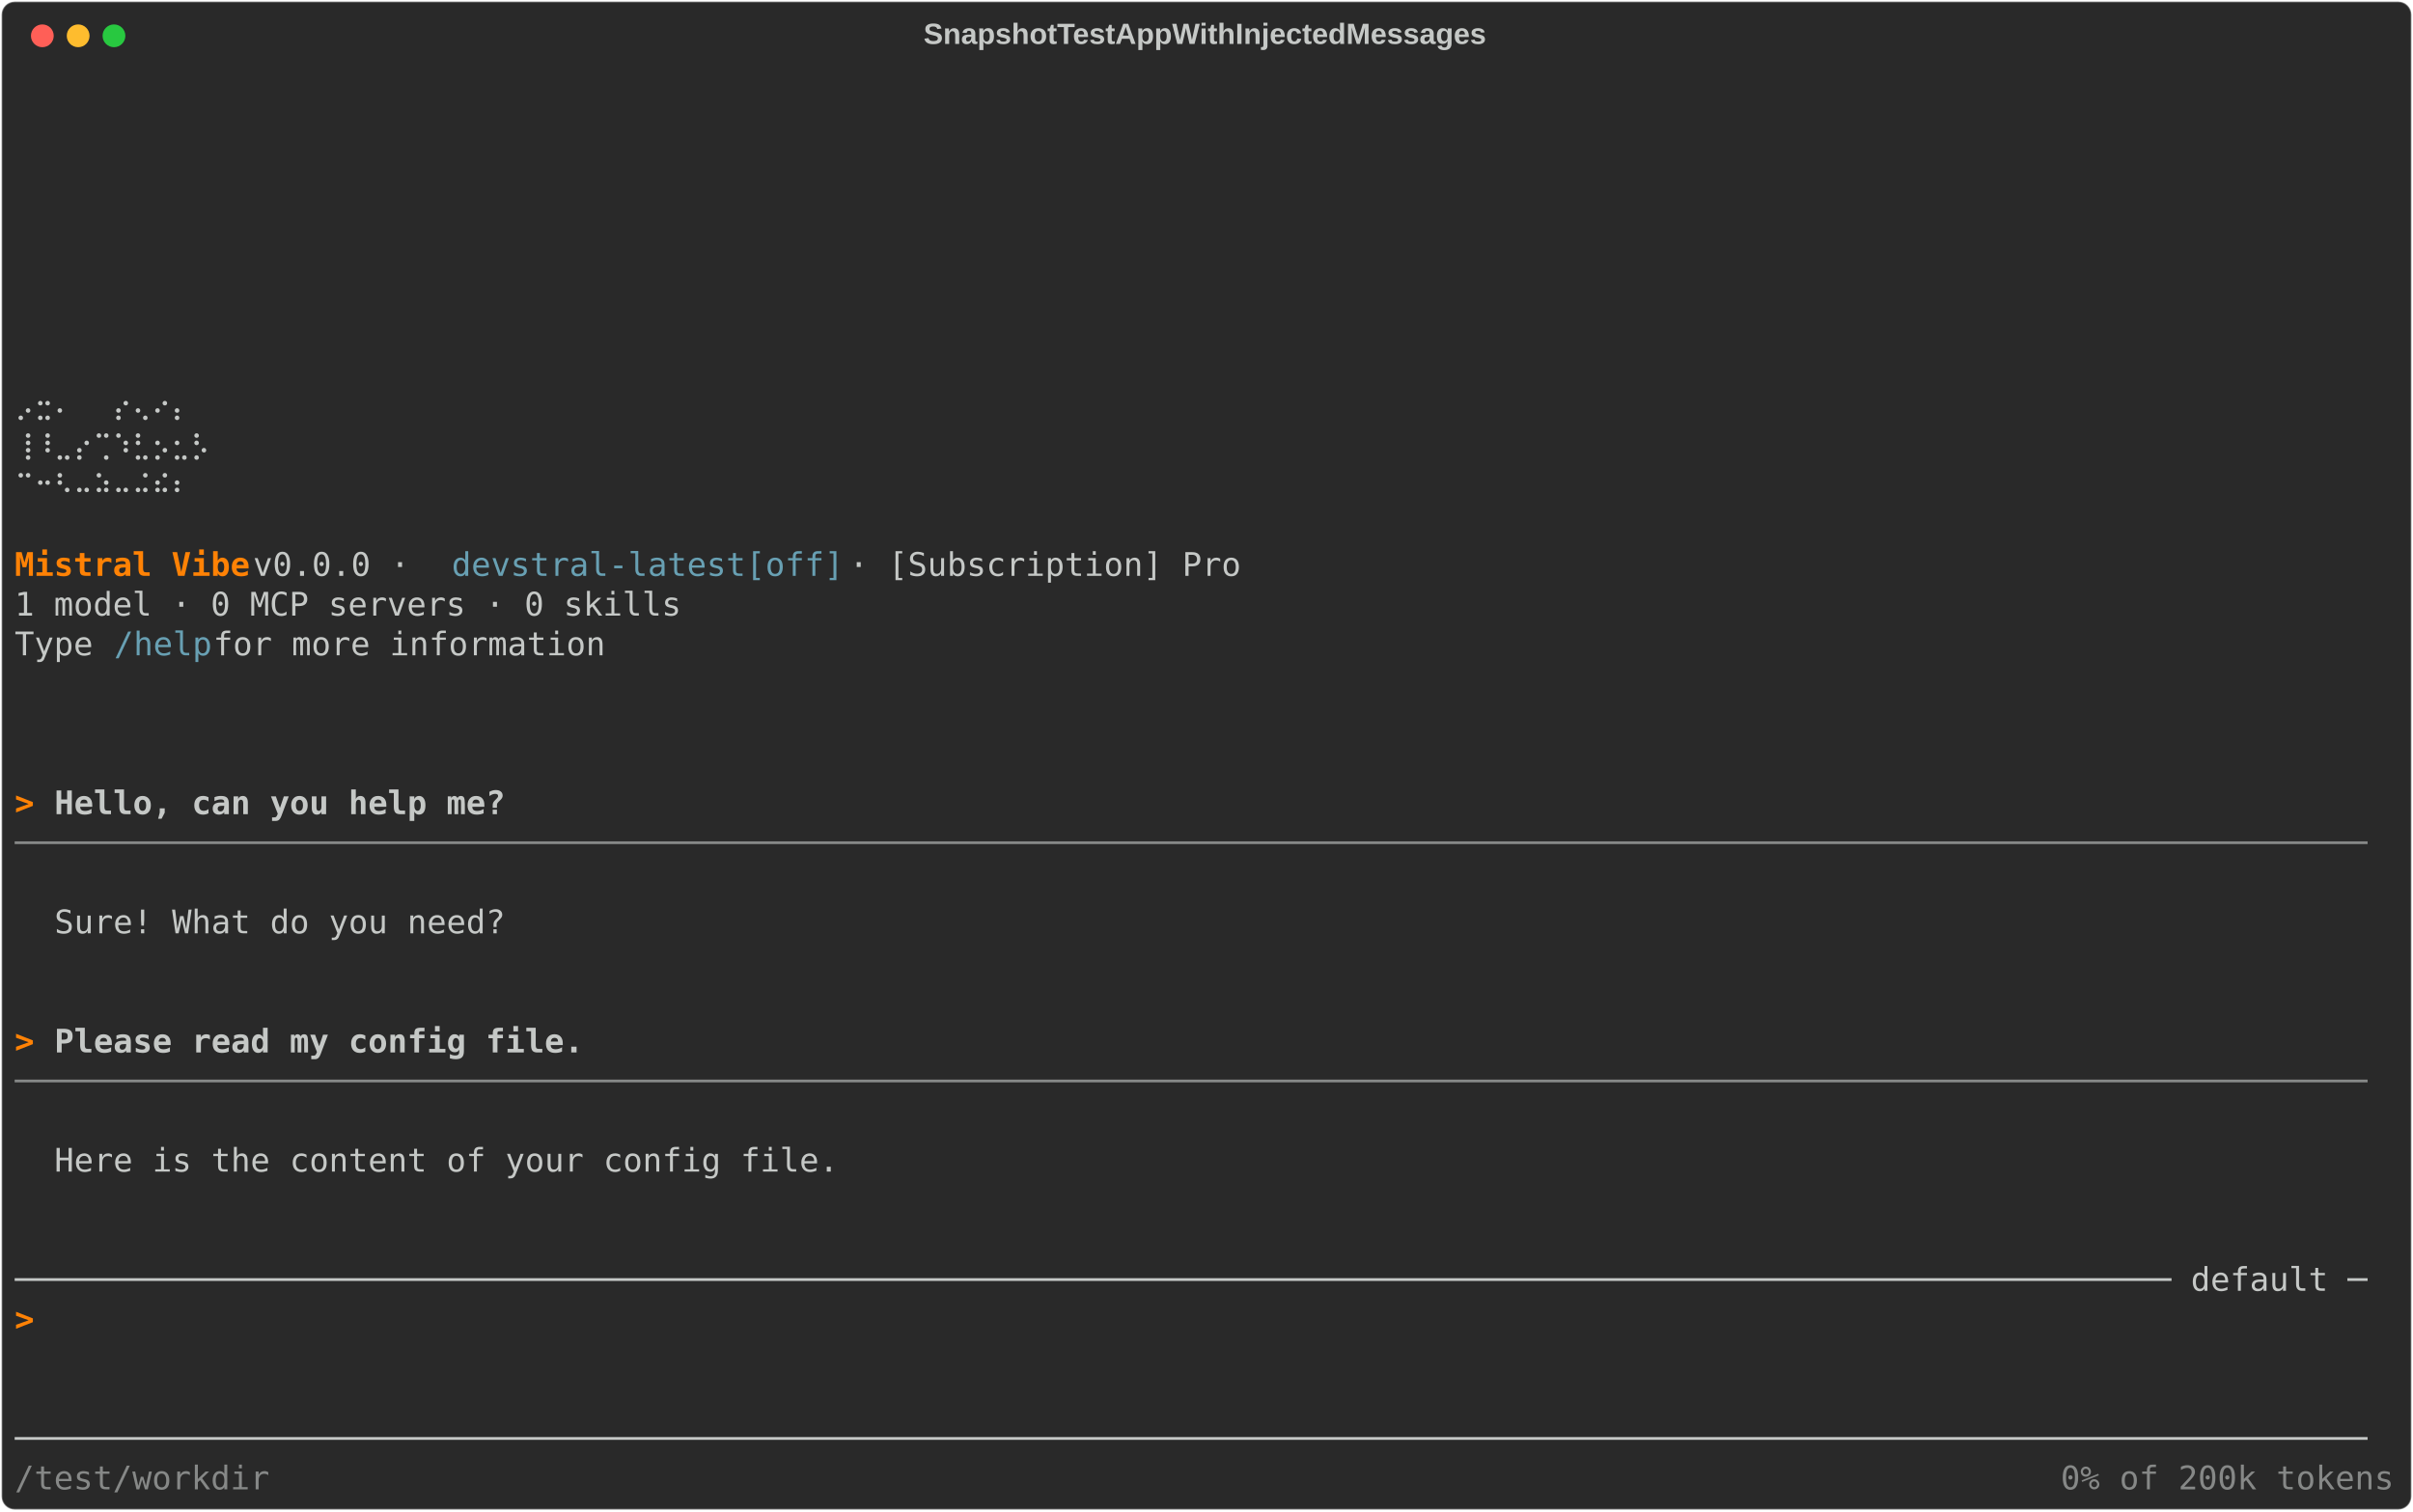
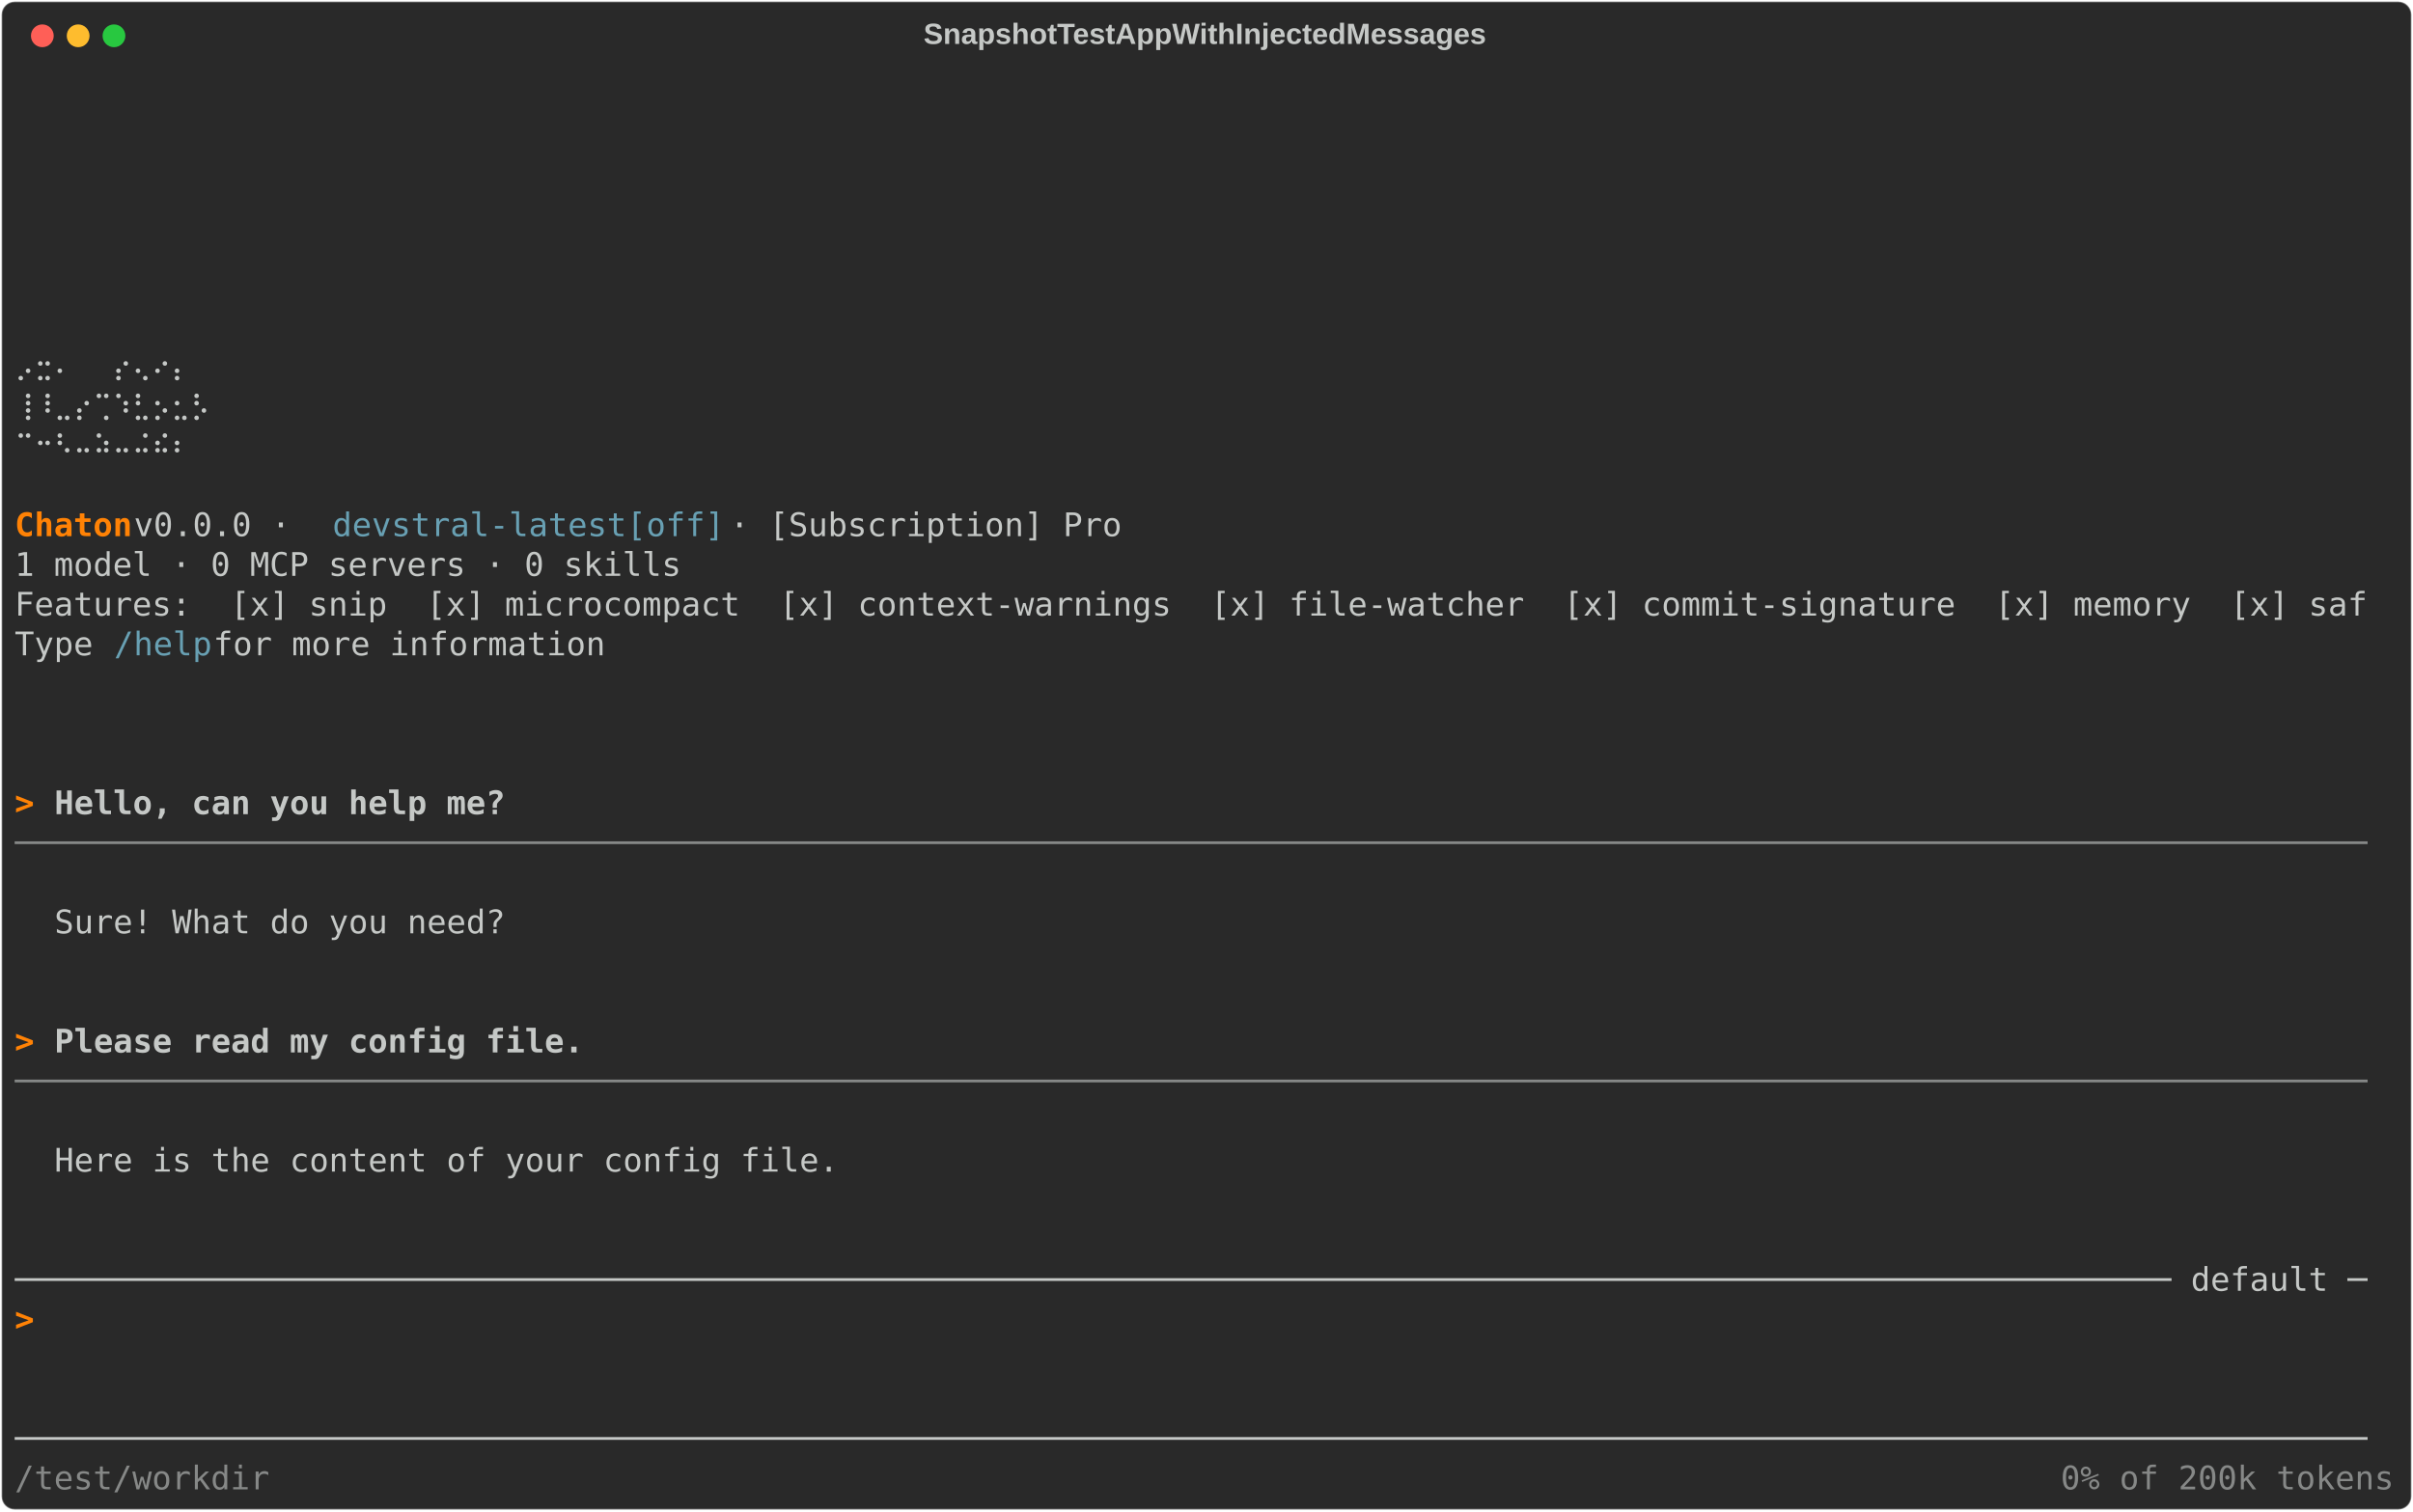
<svg xmlns="http://www.w3.org/2000/svg" class="rich-terminal" viewBox="0 0 1482 928.4">
  <style>

    @font-face {
        font-family: "Fira Code";
        src: local("FiraCode-Regular"),
                url("https://cdnjs.cloudflare.com/ajax/libs/firacode/6.2.0/woff2/FiraCode-Regular.woff2") format("woff2"),
                url("https://cdnjs.cloudflare.com/ajax/libs/firacode/6.2.0/woff/FiraCode-Regular.woff") format("woff");
        font-style: normal;
        font-weight: 400;
    }
    @font-face {
        font-family: "Fira Code";
        src: local("FiraCode-Bold"),
                url("https://cdnjs.cloudflare.com/ajax/libs/firacode/6.2.0/woff2/FiraCode-Bold.woff2") format("woff2"),
                url("https://cdnjs.cloudflare.com/ajax/libs/firacode/6.2.0/woff/FiraCode-Bold.woff") format("woff");
        font-style: bold;
        font-weight: 700;
    }

    .terminal-matrix {
        font-family: Fira Code, monospace;
        font-size: 20px;
        line-height: 24.4px;
        font-variant-east-asian: full-width;
    }

    .terminal-title {
        font-size: 18px;
        font-weight: bold;
        font-family: arial;
    }

    .terminal-r1 { fill: #c5c8c6 }
.terminal-r2 { fill: #ff8205;font-weight: bold }
.terminal-r3 { fill: #68a0b3 }
.terminal-r4 { fill: #c5c8c6;font-weight: bold }
.terminal-r5 { fill: #868887 }
    </style>
  <defs>
    <clipPath id="terminal-clip-terminal">
      <rect x="0" y="0" width="1463.0" height="877.4" />
    </clipPath>
    <clipPath id="terminal-line-0">
      <rect x="0" y="1.5" width="1464" height="24.65" />
    </clipPath>
    <clipPath id="terminal-line-1">
      <rect x="0" y="25.9" width="1464" height="24.65" />
    </clipPath>
    <clipPath id="terminal-line-2">
      <rect x="0" y="50.3" width="1464" height="24.65" />
    </clipPath>
    <clipPath id="terminal-line-3">
      <rect x="0" y="74.7" width="1464" height="24.65" />
    </clipPath>
    <clipPath id="terminal-line-4">
      <rect x="0" y="99.1" width="1464" height="24.65" />
    </clipPath>
    <clipPath id="terminal-line-5">
      <rect x="0" y="123.5" width="1464" height="24.65" />
    </clipPath>
    <clipPath id="terminal-line-6">
      <rect x="0" y="147.9" width="1464" height="24.65" />
    </clipPath>
    <clipPath id="terminal-line-7">
      <rect x="0" y="172.3" width="1464" height="24.65" />
    </clipPath>
    <clipPath id="terminal-line-8">
      <rect x="0" y="196.7" width="1464" height="24.65" />
    </clipPath>
    <clipPath id="terminal-line-9">
      <rect x="0" y="221.1" width="1464" height="24.65" />
    </clipPath>
    <clipPath id="terminal-line-10">
      <rect x="0" y="245.5" width="1464" height="24.65" />
    </clipPath>
    <clipPath id="terminal-line-11">
      <rect x="0" y="269.9" width="1464" height="24.65" />
    </clipPath>
    <clipPath id="terminal-line-12">
      <rect x="0" y="294.3" width="1464" height="24.65" />
    </clipPath>
    <clipPath id="terminal-line-13">
      <rect x="0" y="318.7" width="1464" height="24.65" />
    </clipPath>
    <clipPath id="terminal-line-14">
      <rect x="0" y="343.1" width="1464" height="24.65" />
    </clipPath>
    <clipPath id="terminal-line-15">
      <rect x="0" y="367.5" width="1464" height="24.65" />
    </clipPath>
    <clipPath id="terminal-line-16">
      <rect x="0" y="391.9" width="1464" height="24.65" />
    </clipPath>
    <clipPath id="terminal-line-17">
      <rect x="0" y="416.3" width="1464" height="24.65" />
    </clipPath>
    <clipPath id="terminal-line-18">
      <rect x="0" y="440.7" width="1464" height="24.65" />
    </clipPath>
    <clipPath id="terminal-line-19">
      <rect x="0" y="465.1" width="1464" height="24.65" />
    </clipPath>
    <clipPath id="terminal-line-20">
      <rect x="0" y="489.5" width="1464" height="24.65" />
    </clipPath>
    <clipPath id="terminal-line-21">
      <rect x="0" y="513.9" width="1464" height="24.65" />
    </clipPath>
    <clipPath id="terminal-line-22">
      <rect x="0" y="538.3" width="1464" height="24.65" />
    </clipPath>
    <clipPath id="terminal-line-23">
      <rect x="0" y="562.7" width="1464" height="24.65" />
    </clipPath>
    <clipPath id="terminal-line-24">
      <rect x="0" y="587.1" width="1464" height="24.65" />
    </clipPath>
    <clipPath id="terminal-line-25">
      <rect x="0" y="611.5" width="1464" height="24.65" />
    </clipPath>
    <clipPath id="terminal-line-26">
      <rect x="0" y="635.9" width="1464" height="24.65" />
    </clipPath>
    <clipPath id="terminal-line-27">
      <rect x="0" y="660.3" width="1464" height="24.65" />
    </clipPath>
    <clipPath id="terminal-line-28">
      <rect x="0" y="684.7" width="1464" height="24.65" />
    </clipPath>
    <clipPath id="terminal-line-29">
      <rect x="0" y="709.1" width="1464" height="24.65" />
    </clipPath>
    <clipPath id="terminal-line-30">
      <rect x="0" y="733.5" width="1464" height="24.65" />
    </clipPath>
    <clipPath id="terminal-line-31">
      <rect x="0" y="757.9" width="1464" height="24.65" />
    </clipPath>
    <clipPath id="terminal-line-32">
      <rect x="0" y="782.3" width="1464" height="24.65" />
    </clipPath>
    <clipPath id="terminal-line-33">
      <rect x="0" y="806.7" width="1464" height="24.65" />
    </clipPath>
    <clipPath id="terminal-line-34">
      <rect x="0" y="831.1" width="1464" height="24.65" />
    </clipPath>
  </defs>
  <rect fill="#292929" stroke="rgba(255,255,255,0.35)" stroke-width="1" x="1" y="1" width="1480" height="926.4" rx="8" />
  <text class="terminal-title" fill="#c5c8c6" text-anchor="middle" x="740" y="27">SnapshotTestAppWithInjectedMessages</text>
  <g transform="translate(26,22)">
    <circle cx="0" cy="0" r="7" fill="#ff5f57" />
    <circle cx="22" cy="0" r="7" fill="#febc2e" />
    <circle cx="44" cy="0" r="7" fill="#28c840" />
  </g>
  <g transform="translate(9, 41)" clip-path="url(#terminal-clip-terminal)">
    <g class="terminal-matrix">
      <text class="terminal-r1" x="1464" y="20" textLength="12.2" clip-path="url(#terminal-line-0)">
</text>
      <text class="terminal-r1" x="1464" y="44.4" textLength="12.2" clip-path="url(#terminal-line-1)">
</text>
      <text class="terminal-r1" x="1464" y="68.8" textLength="12.2" clip-path="url(#terminal-line-2)">
</text>
      <text class="terminal-r1" x="1464" y="93.2" textLength="12.2" clip-path="url(#terminal-line-3)">
</text>
      <text class="terminal-r1" x="1464" y="117.6" textLength="12.2" clip-path="url(#terminal-line-4)">
</text>
      <text class="terminal-r1" x="1464" y="142" textLength="12.2" clip-path="url(#terminal-line-5)">
</text>
      <text class="terminal-r1" x="1464" y="166.4" textLength="12.2" clip-path="url(#terminal-line-6)">
</text>
+       <text class="terminal-r1" x="0" y="190.8" textLength="134.2" clip-path="url(#terminal-line-7)">  ⡠⣒⠄  ⡔⢄⠔⡄</text>
      <text class="terminal-r1" x="1464" y="190.8" textLength="12.2" clip-path="url(#terminal-line-7)">
</text>
-       <text class="terminal-r1" x="0" y="215.2" textLength="134.2" clip-path="url(#terminal-line-8)">  ⡠⣒⠄  ⡔⢄⠔⡄</text>
+       <text class="terminal-r1" x="0" y="215.2" textLength="134.2" clip-path="url(#terminal-line-8)"> ⢸⠸⣀⡔⢉⠱⣃⡢⣂⡣</text>
      <text class="terminal-r1" x="1464" y="215.2" textLength="12.2" clip-path="url(#terminal-line-8)">
</text>
-       <text class="terminal-r1" x="0" y="239.6" textLength="134.2" clip-path="url(#terminal-line-9)"> ⢸⠸⣀⡔⢉⠱⣃⡢⣂⡣</text>
+       <text class="terminal-r1" x="0" y="239.6" textLength="134.2" clip-path="url(#terminal-line-9)">  ⠉⠒⠣⠤⠵⠤⠬⠮⠆</text>
      <text class="terminal-r1" x="1464" y="239.6" textLength="12.2" clip-path="url(#terminal-line-9)">
</text>
-       <text class="terminal-r1" x="0" y="264" textLength="134.2" clip-path="url(#terminal-line-10)">  ⠉⠒⠣⠤⠵⠤⠬⠮⠆</text>
      <text class="terminal-r1" x="1464" y="264" textLength="12.2" clip-path="url(#terminal-line-10)">
</text>
+       <text class="terminal-r2" x="0" y="288.4" textLength="73.2" clip-path="url(#terminal-line-11)">Chaton</text>
+       <text class="terminal-r1" x="73.2" y="288.4" textLength="122" clip-path="url(#terminal-line-11)"> v0.0.0 · </text>
+       <text class="terminal-r3" x="195.2" y="288.4" textLength="244" clip-path="url(#terminal-line-11)">devstral-latest[off]</text>
+       <text class="terminal-r1" x="439.2" y="288.4" textLength="256.2" clip-path="url(#terminal-line-11)"> · [Subscription] Pro</text>
      <text class="terminal-r1" x="1464" y="288.4" textLength="12.2" clip-path="url(#terminal-line-11)">
</text>
-       <text class="terminal-r2" x="0" y="312.8" textLength="146.4" clip-path="url(#terminal-line-12)">Mistral Vibe</text>
-       <text class="terminal-r1" x="146.4" y="312.8" textLength="122" clip-path="url(#terminal-line-12)"> v0.0.0 · </text>
-       <text class="terminal-r3" x="268.4" y="312.8" textLength="244" clip-path="url(#terminal-line-12)">devstral-latest[off]</text>
-       <text class="terminal-r1" x="512.4" y="312.8" textLength="256.2" clip-path="url(#terminal-line-12)"> · [Subscription] Pro</text>
+       <text class="terminal-r1" x="0" y="312.8" textLength="414.8" clip-path="url(#terminal-line-12)">1 model · 0 MCP servers · 0 skills</text>
      <text class="terminal-r1" x="1464" y="312.8" textLength="12.2" clip-path="url(#terminal-line-12)">
</text>
-       <text class="terminal-r1" x="0" y="337.2" textLength="414.8" clip-path="url(#terminal-line-13)">1 model · 0 MCP servers · 0 skills</text>
+       <text class="terminal-r1" x="0" y="337.2" textLength="1464" clip-path="url(#terminal-line-13)">Features:  [x] snip  [x] microcompact  [x] context-warnings  [x] file-watcher  [x] commit-signature  [x] memory  [x] saf</text>
      <text class="terminal-r1" x="1464" y="337.2" textLength="12.2" clip-path="url(#terminal-line-13)">
</text>
      <text class="terminal-r1" x="0" y="361.6" textLength="61" clip-path="url(#terminal-line-14)">Type </text>
      <text class="terminal-r3" x="61" y="361.6" textLength="61" clip-path="url(#terminal-line-14)">/help</text>
      <text class="terminal-r1" x="122" y="361.6" textLength="256.2" clip-path="url(#terminal-line-14)"> for more information</text>
      <text class="terminal-r1" x="1464" y="361.6" textLength="12.2" clip-path="url(#terminal-line-14)">
</text>
      <text class="terminal-r1" x="1464" y="386" textLength="12.2" clip-path="url(#terminal-line-15)">
</text>
      <text class="terminal-r1" x="1464" y="410.4" textLength="12.2" clip-path="url(#terminal-line-16)">
</text>
      <text class="terminal-r1" x="1464" y="434.8" textLength="12.2" clip-path="url(#terminal-line-17)">
</text>
      <text class="terminal-r2" x="0" y="459.2" textLength="24.4" clip-path="url(#terminal-line-18)">&gt; </text>
      <text class="terminal-r4" x="24.4" y="459.2" textLength="280.6" clip-path="url(#terminal-line-18)">Hello, can you help me?</text>
      <text class="terminal-r1" x="1464" y="459.2" textLength="12.2" clip-path="url(#terminal-line-18)">
</text>
      <text class="terminal-r5" x="0" y="483.6" textLength="1464" clip-path="url(#terminal-line-19)">────────────────────────────────────────────────────────────────────────────────────────────────────────────────────────</text>
      <text class="terminal-r1" x="1464" y="483.6" textLength="12.2" clip-path="url(#terminal-line-19)">
</text>
      <text class="terminal-r1" x="1464" y="508" textLength="12.2" clip-path="url(#terminal-line-20)">
</text>
      <text class="terminal-r1" x="24.4" y="532.4" textLength="280.6" clip-path="url(#terminal-line-21)">Sure! What do you need?</text>
      <text class="terminal-r1" x="1464" y="532.4" textLength="12.2" clip-path="url(#terminal-line-21)">
</text>
      <text class="terminal-r1" x="1464" y="556.8" textLength="12.2" clip-path="url(#terminal-line-22)">
</text>
      <text class="terminal-r1" x="1464" y="581.2" textLength="12.2" clip-path="url(#terminal-line-23)">
</text>
      <text class="terminal-r2" x="0" y="605.6" textLength="24.4" clip-path="url(#terminal-line-24)">&gt; </text>
      <text class="terminal-r4" x="24.4" y="605.6" textLength="329.4" clip-path="url(#terminal-line-24)">Please read my config file.</text>
      <text class="terminal-r1" x="1464" y="605.6" textLength="12.2" clip-path="url(#terminal-line-24)">
</text>
      <text class="terminal-r5" x="0" y="630" textLength="1464" clip-path="url(#terminal-line-25)">────────────────────────────────────────────────────────────────────────────────────────────────────────────────────────</text>
      <text class="terminal-r1" x="1464" y="630" textLength="12.2" clip-path="url(#terminal-line-25)">
</text>
      <text class="terminal-r1" x="1464" y="654.4" textLength="12.2" clip-path="url(#terminal-line-26)">
</text>
      <text class="terminal-r1" x="24.4" y="678.8" textLength="488" clip-path="url(#terminal-line-27)">Here is the content of your config file.</text>
      <text class="terminal-r1" x="1464" y="678.8" textLength="12.2" clip-path="url(#terminal-line-27)">
</text>
      <text class="terminal-r1" x="1464" y="703.2" textLength="12.2" clip-path="url(#terminal-line-28)">
</text>
      <text class="terminal-r1" x="1464" y="727.6" textLength="12.2" clip-path="url(#terminal-line-29)">
</text>
      <text class="terminal-r1" x="0" y="752" textLength="1464" clip-path="url(#terminal-line-30)">────────────────────────────────────────────────────────────────────────────────────────────────────────────── default ─</text>
      <text class="terminal-r1" x="1464" y="752" textLength="12.2" clip-path="url(#terminal-line-30)">
</text>
      <text class="terminal-r2" x="0" y="776.4" textLength="12.2" clip-path="url(#terminal-line-31)">&gt;</text>
      <text class="terminal-r1" x="1464" y="776.4" textLength="12.2" clip-path="url(#terminal-line-31)">
</text>
      <text class="terminal-r1" x="1464" y="800.8" textLength="12.2" clip-path="url(#terminal-line-32)">
</text>
      <text class="terminal-r1" x="1464" y="825.2" textLength="12.2" clip-path="url(#terminal-line-33)">
</text>
      <text class="terminal-r1" x="0" y="849.6" textLength="1464" clip-path="url(#terminal-line-34)">────────────────────────────────────────────────────────────────────────────────────────────────────────────────────────</text>
      <text class="terminal-r1" x="1464" y="849.6" textLength="12.2" clip-path="url(#terminal-line-34)">
</text>
      <text class="terminal-r5" x="0" y="874" textLength="158.6" clip-path="url(#terminal-line-35)">/test/workdir</text>
      <text class="terminal-r5" x="1256.6" y="874" textLength="207.4" clip-path="url(#terminal-line-35)">0% of 200k tokens</text>
    </g>
  </g>
</svg>
